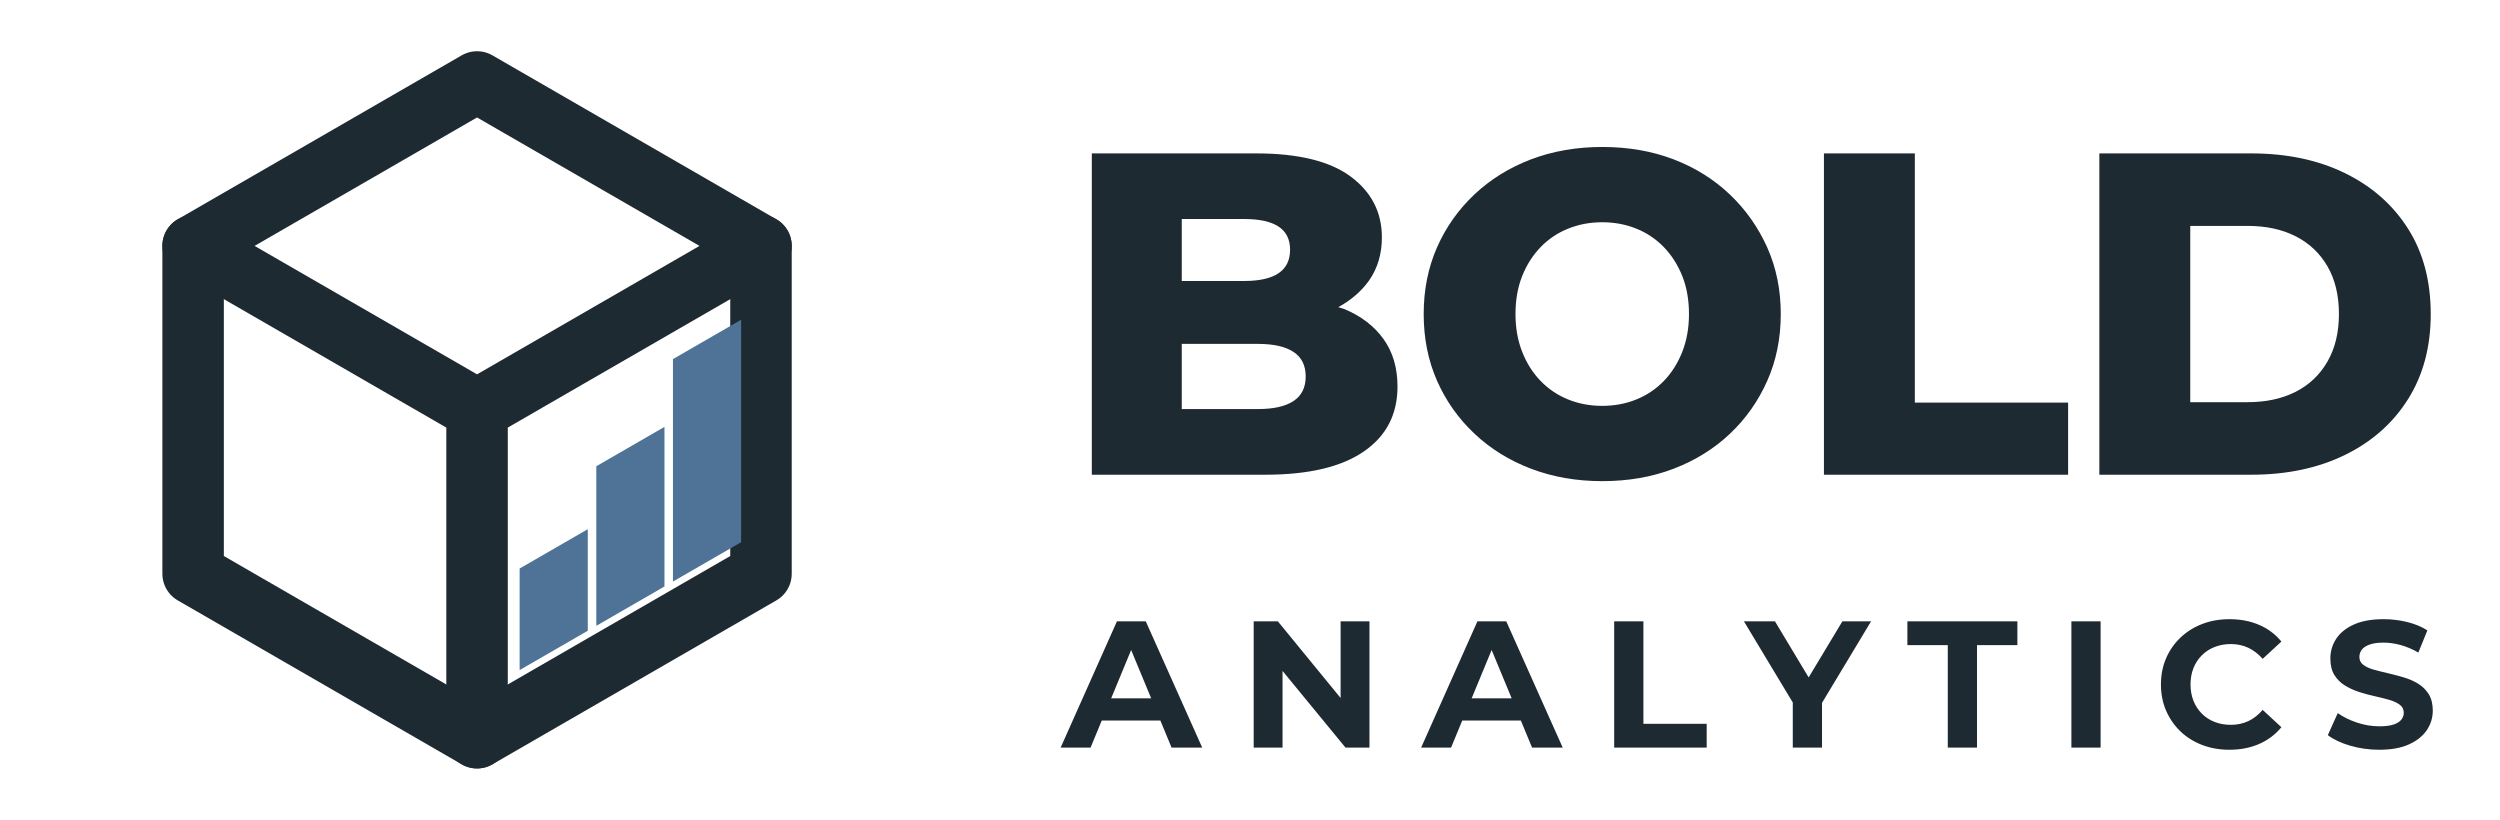
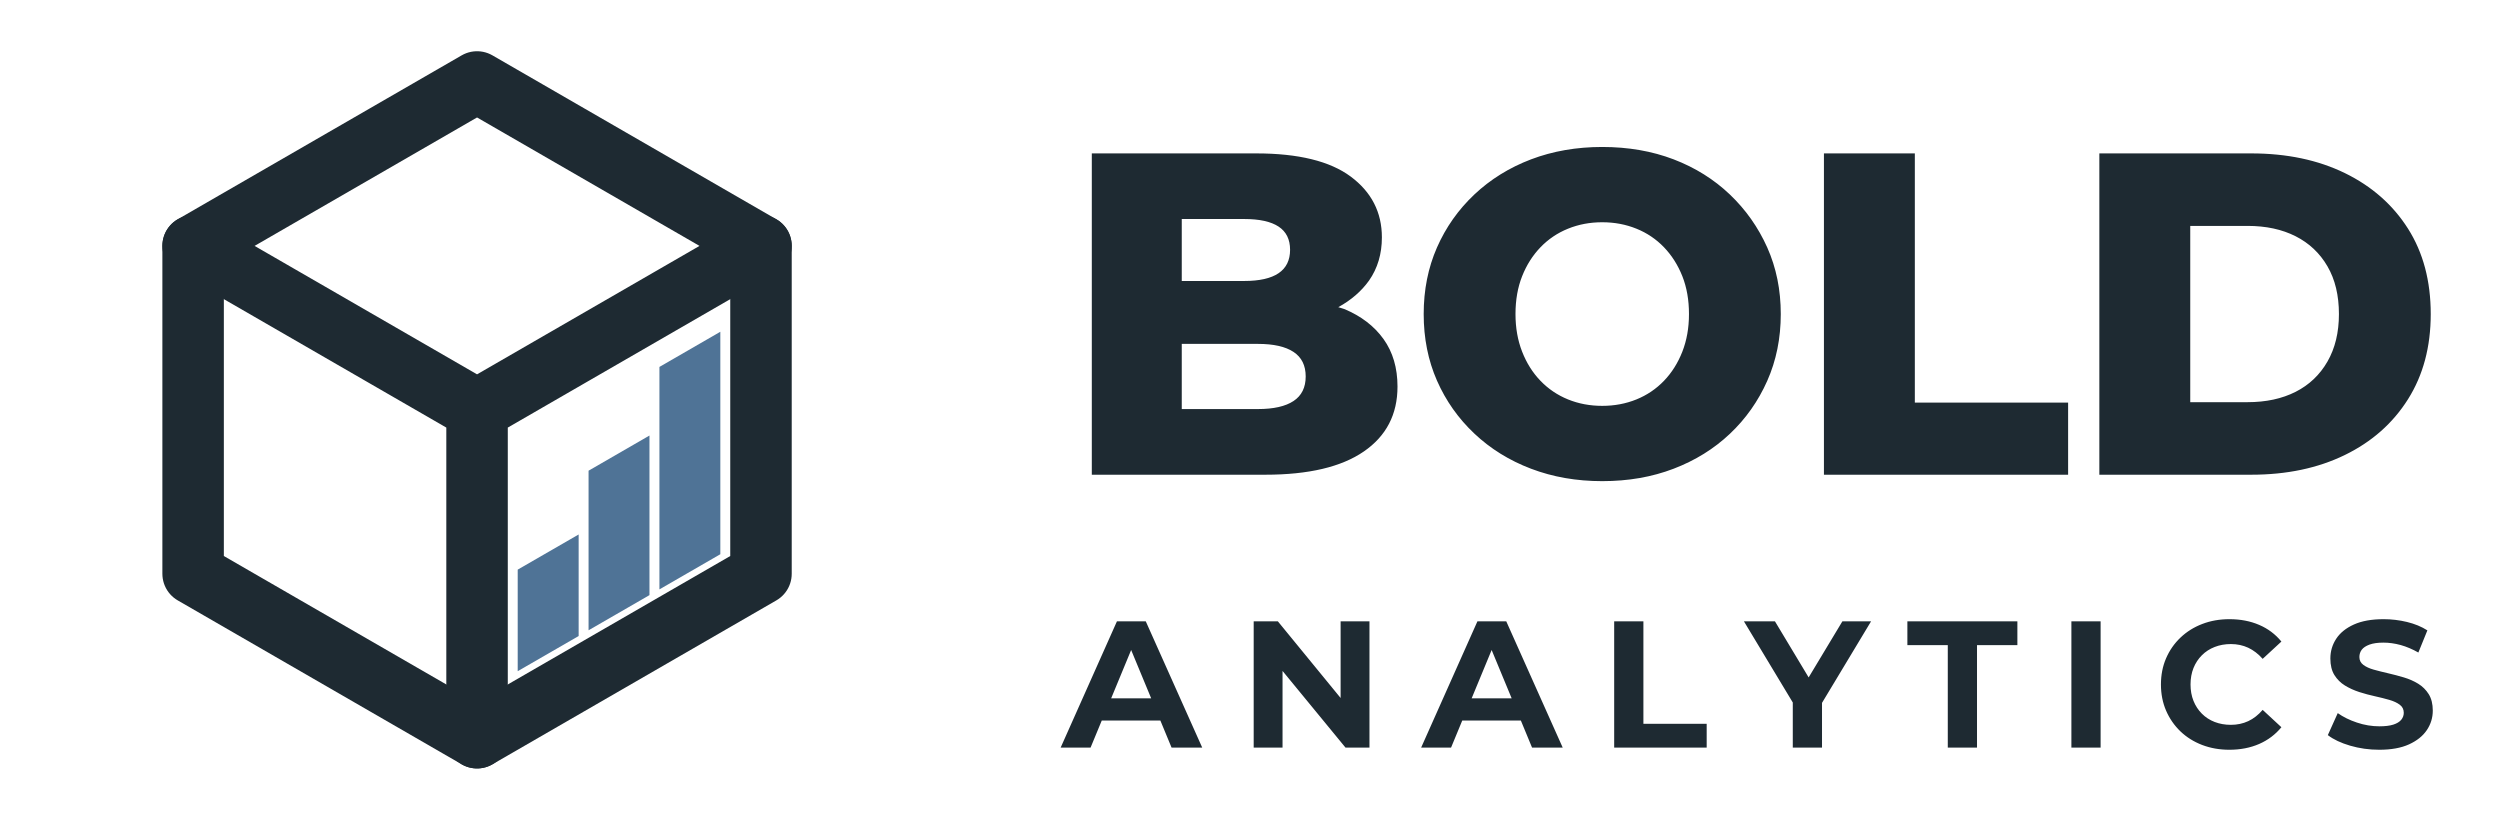
<svg xmlns="http://www.w3.org/2000/svg" viewBox="0 0 609.2 200" width="610" height="200">
  <g fill="none" stroke="#1e2a32" stroke-width="15" stroke-linejoin="round" stroke-linecap="round">
    <polygon points="116,20 185.28,60 185.28,140 116,180 46.72,140 46.72,60" />
    <path d="M46.72,60 L116,100 L185.28,60 M116,100 L116,180" />
  </g>
-   <path d="M126.39,163.5 L143.02,153.9 L143.02,129.12 L126.39,138.72 Z" fill="#4f7396" />
-   <path d="M145.1,152.7 L161.73,143.1 L161.73,104.16 L145.1,113.76 Z" fill="#4f7396" />
-   <path d="M163.8,141.9 L180.43,132.3 L180.43,78.02 L163.8,87.62 Z" fill="#4f7396" />
+   <path d="M125.92,163.77 L140.79,155.19 L140.79,130.41 L125.92,138.99 Z" fill="#4f7396" />
+   <path d="M143.21,153.79 L158.07,145.21 L158.07,106.27 L143.21,114.85 Z" fill="#4f7396" />
+   <path d="M160.5,143.81 L175.36,135.23 L175.36,80.95 L160.5,89.53 Z" fill="#4f7396" />
  <path d="M308.34 115.83L266 115.83L266 37.43L306.10 37.43Q321.55 37.43 329.17 43.08Q336.78 48.74 336.78 57.92L336.78 57.92Q336.78 63.97 333.65 68.45L333.65 68.45Q330.85 72.37 326.14 74.95L326.14 74.95Q326.93 75.17 327.60 75.40L327.60 75.40Q333.76 77.97 337.18 82.73Q340.59 87.49 340.59 94.32L340.59 94.32Q340.59 104.52 332.36 110.17Q324.13 115.83 308.34 115.83L308.34 115.83ZM287.95 83.91L287.95 99.81L306.54 99.81Q312.26 99.81 315.22 97.85Q318.19 95.89 318.19 91.86Q318.19 87.83 315.22 85.87Q312.26 83.91 306.54 83.91L306.54 83.91L287.95 83.91ZM287.95 53.44L287.95 68.56L303.18 68.56Q308.78 68.56 311.58 66.66Q314.38 64.76 314.38 60.95Q314.38 57.14 311.58 55.29Q308.78 53.44 303.18 53.44L303.18 53.44L287.95 53.44ZM390.54 117.40L390.54 117.40Q381.14 117.40 373.18 114.37Q365.23 111.35 359.35 105.80Q353.47 100.26 350.22 92.87Q346.98 85.48 346.98 76.63L346.98 76.63Q346.98 67.78 350.22 60.39Q353.47 53.00 359.35 47.45Q365.23 41.91 373.18 38.88Q381.14 35.86 390.54 35.86L390.54 35.86Q400.06 35.86 407.96 38.88Q415.86 41.91 421.68 47.45Q427.50 53.00 430.81 60.39Q434.11 67.78 434.11 76.63L434.11 76.63Q434.11 85.48 430.81 92.92Q427.50 100.37 421.68 105.86Q415.86 111.35 407.96 114.37Q400.06 117.40 390.54 117.40ZM390.54 99.03L390.54 99.03Q395.02 99.03 398.89 97.46Q402.75 95.89 405.61 92.92Q408.46 89.96 410.09 85.81Q411.71 81.67 411.71 76.63L411.71 76.63Q411.71 71.48 410.09 67.39Q408.46 63.30 405.61 60.33Q402.75 57.36 398.89 55.80Q395.02 54.23 390.54 54.23L390.54 54.23Q386.06 54.23 382.20 55.80Q378.34 57.36 375.48 60.33Q372.62 63.30 371 67.39Q369.38 71.48 369.38 76.63L369.38 76.63Q369.38 81.67 371 85.81Q372.62 89.96 375.48 92.92Q378.34 95.89 382.20 97.46Q386.06 99.03 390.54 99.03ZM504.22 115.83L444.64 115.83L444.64 37.43L466.82 37.43L466.82 98.24L504.22 98.24L504.22 115.83ZM548.91 115.83L511.84 115.83L511.84 37.43L548.91 37.43Q561.90 37.43 571.76 42.24Q581.62 47.06 587.16 55.80Q592.70 64.53 592.70 76.63L592.70 76.63Q592.70 88.61 587.16 97.40Q581.62 106.20 571.76 111.01Q561.90 115.83 548.91 115.83L548.91 115.83ZM534.02 55.12L534.02 98.13L548.02 98.13Q554.74 98.13 559.72 95.61Q564.70 93.09 567.50 88.22Q570.30 83.35 570.30 76.63L570.30 76.63Q570.30 69.80 567.50 64.98Q564.70 60.16 559.72 57.64Q554.74 55.12 548.02 55.12L548.02 55.12L534.02 55.12Z" fill="#1e2a32" />
  <path d="M265.70 182.41L258.40 182.41L272.13 151.61L279.17 151.61L292.94 182.41L285.46 182.41L282.73 175.81L268.43 175.81L265.70 182.41ZM270.72 170.40L280.49 170.40L275.60 158.60L270.72 170.40ZM312.54 182.41L305.50 182.41L305.50 151.61L311.40 151.61L326.71 170.31L326.71 151.61L333.75 151.61L333.75 182.41L327.90 182.41L312.54 163.71L312.54 182.41ZM353.66 182.41L346.36 182.41L360.09 151.61L367.13 151.61L380.90 182.41L373.42 182.41L370.69 175.81L356.39 175.81L353.66 182.41ZM358.68 170.40L368.45 170.40L363.56 158.60L358.68 170.40ZM416.03 182.41L393.46 182.41L393.46 151.61L400.59 151.61L400.59 176.60L416.03 176.60L416.03 182.41ZM444.17 182.41L437.04 182.41L437.04 171.41L425.12 151.61L432.69 151.61L440.91 165.29L449.14 151.61L456.14 151.61L444.17 171.50L444.17 182.41ZM481.99 182.41L474.86 182.41L474.86 157.42L465.00 157.42L465.00 151.61L491.84 151.61L491.84 157.42L481.99 157.42L481.99 182.41ZM512.15 182.41L505.02 182.41L505.02 151.61L512.15 151.61L512.15 182.41ZM543.55 182.94L543.55 182.94Q539.98 182.94 536.92 181.77Q533.87 180.60 531.62 178.45Q529.38 176.29 528.12 173.39Q526.87 170.48 526.87 167.01L526.87 167.01Q526.87 163.53 528.12 160.63Q529.38 157.72 531.64 155.57Q533.91 153.41 536.95 152.25Q539.98 151.08 543.59 151.08L543.59 151.08Q547.59 151.08 550.83 152.47Q554.06 153.85 556.26 156.54L556.26 156.54L551.69 160.76Q550.10 158.96 548.17 158.05Q546.23 157.15 543.94 157.15L543.94 157.15Q541.79 157.15 539.98 157.86Q538.18 158.56 536.86 159.88Q535.54 161.20 534.81 163.00Q534.09 164.81 534.09 167.01L534.09 167.01Q534.09 169.21 534.81 171.01Q535.54 172.82 536.86 174.14Q538.18 175.46 539.98 176.16Q541.79 176.86 543.94 176.86L543.94 176.86Q546.23 176.86 548.17 175.96Q550.10 175.06 551.69 173.21L551.69 173.21L556.26 177.44Q554.06 180.12 550.83 181.53Q547.59 182.94 543.55 182.94ZM580.13 182.94L580.13 182.94Q576.44 182.94 573.05 181.95Q569.66 180.96 567.59 179.37L567.59 179.37L570.01 174.00Q571.99 175.41 574.70 176.31Q577.40 177.22 580.18 177.22L580.18 177.22Q582.29 177.22 583.59 176.80Q584.88 176.38 585.50 175.63Q586.12 174.88 586.12 173.92L586.12 173.92Q586.12 172.68 585.15 171.96Q584.18 171.23 582.60 170.77Q581.01 170.31 579.10 169.89Q577.18 169.47 575.27 168.86Q573.36 168.24 571.77 167.27Q570.19 166.30 569.20 164.72Q568.21 163.14 568.21 160.67L568.21 160.67Q568.21 158.03 569.64 155.85Q571.07 153.68 573.95 152.38Q576.83 151.08 581.19 151.08L581.19 151.08Q584.09 151.08 586.91 151.76Q589.72 152.44 591.88 153.81L591.88 153.81L589.68 159.22Q587.52 157.99 585.37 157.39Q583.21 156.80 581.14 156.80L581.14 156.80Q579.08 156.80 577.76 157.28Q576.44 157.77 575.86 158.54Q575.29 159.31 575.29 160.32L575.29 160.32Q575.29 161.51 576.26 162.23Q577.23 162.96 578.81 163.40Q580.40 163.84 582.31 164.28Q584.22 164.72 586.14 165.29Q588.05 165.86 589.64 166.83Q591.22 167.80 592.21 169.38Q593.20 170.97 593.20 173.39L593.20 173.39Q593.20 175.98 591.75 178.14Q590.30 180.30 587.41 181.62Q584.53 182.94 580.13 182.94Z" fill="#1e2a32" />
</svg>
